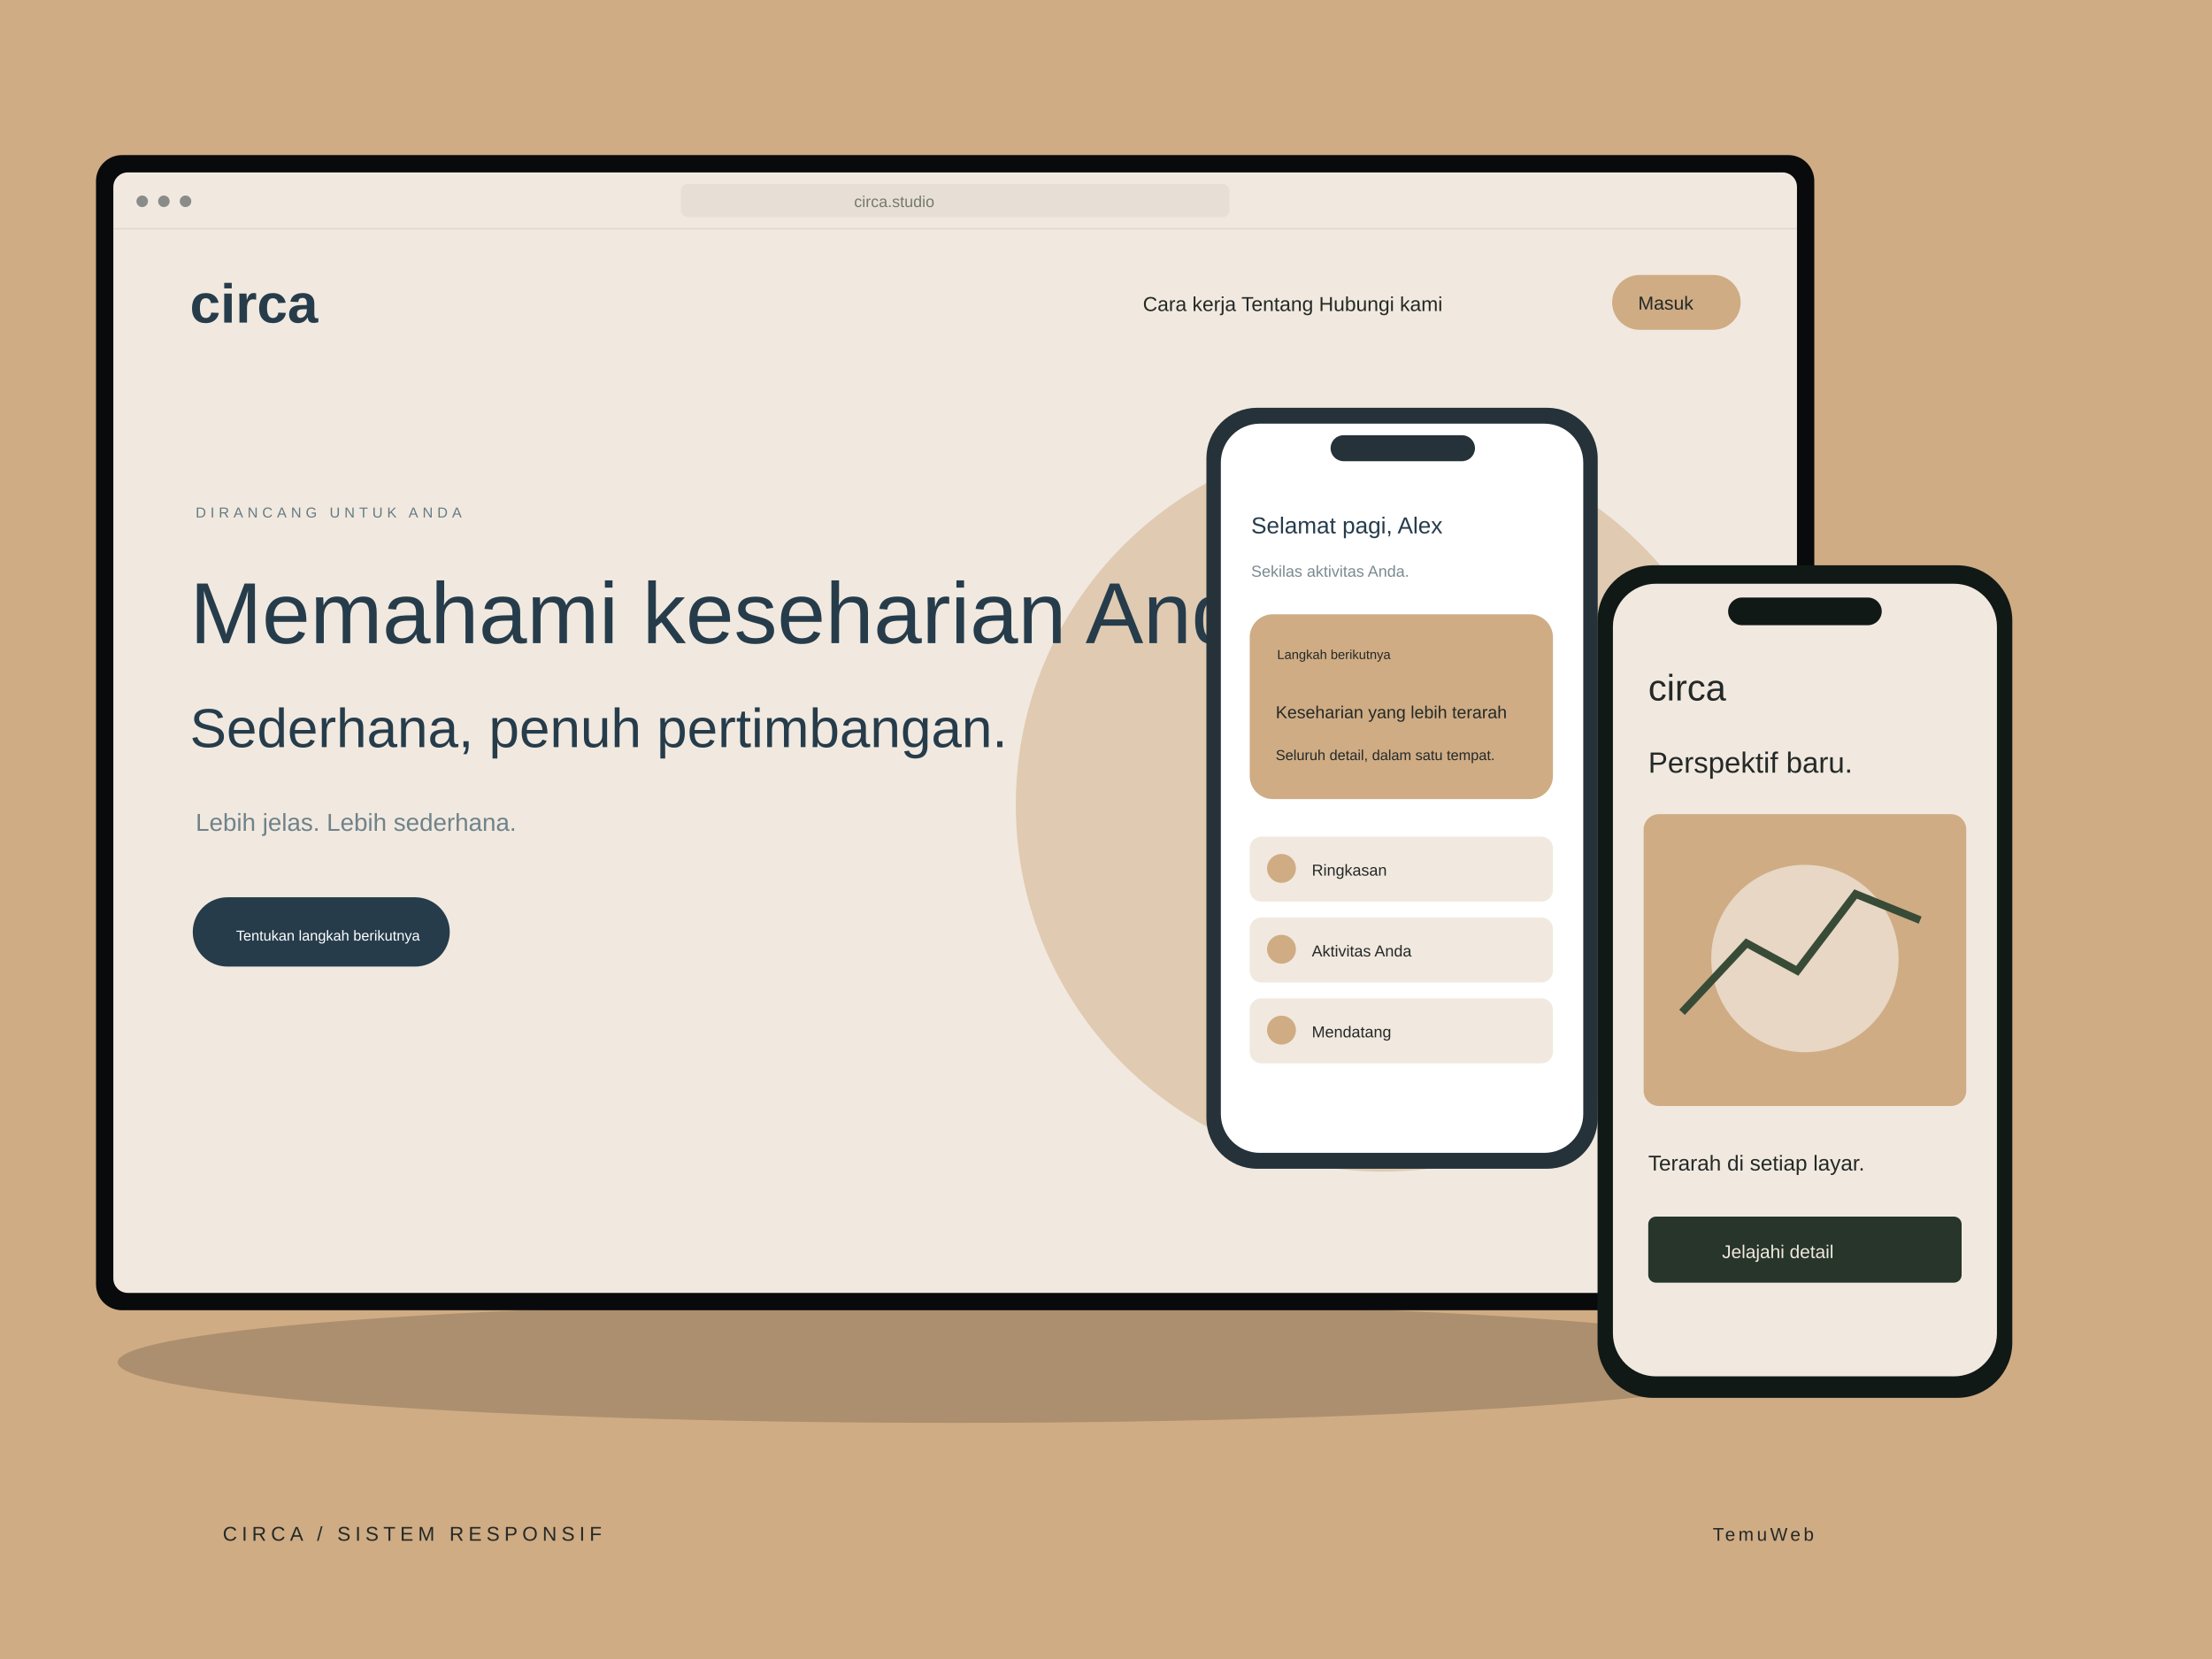
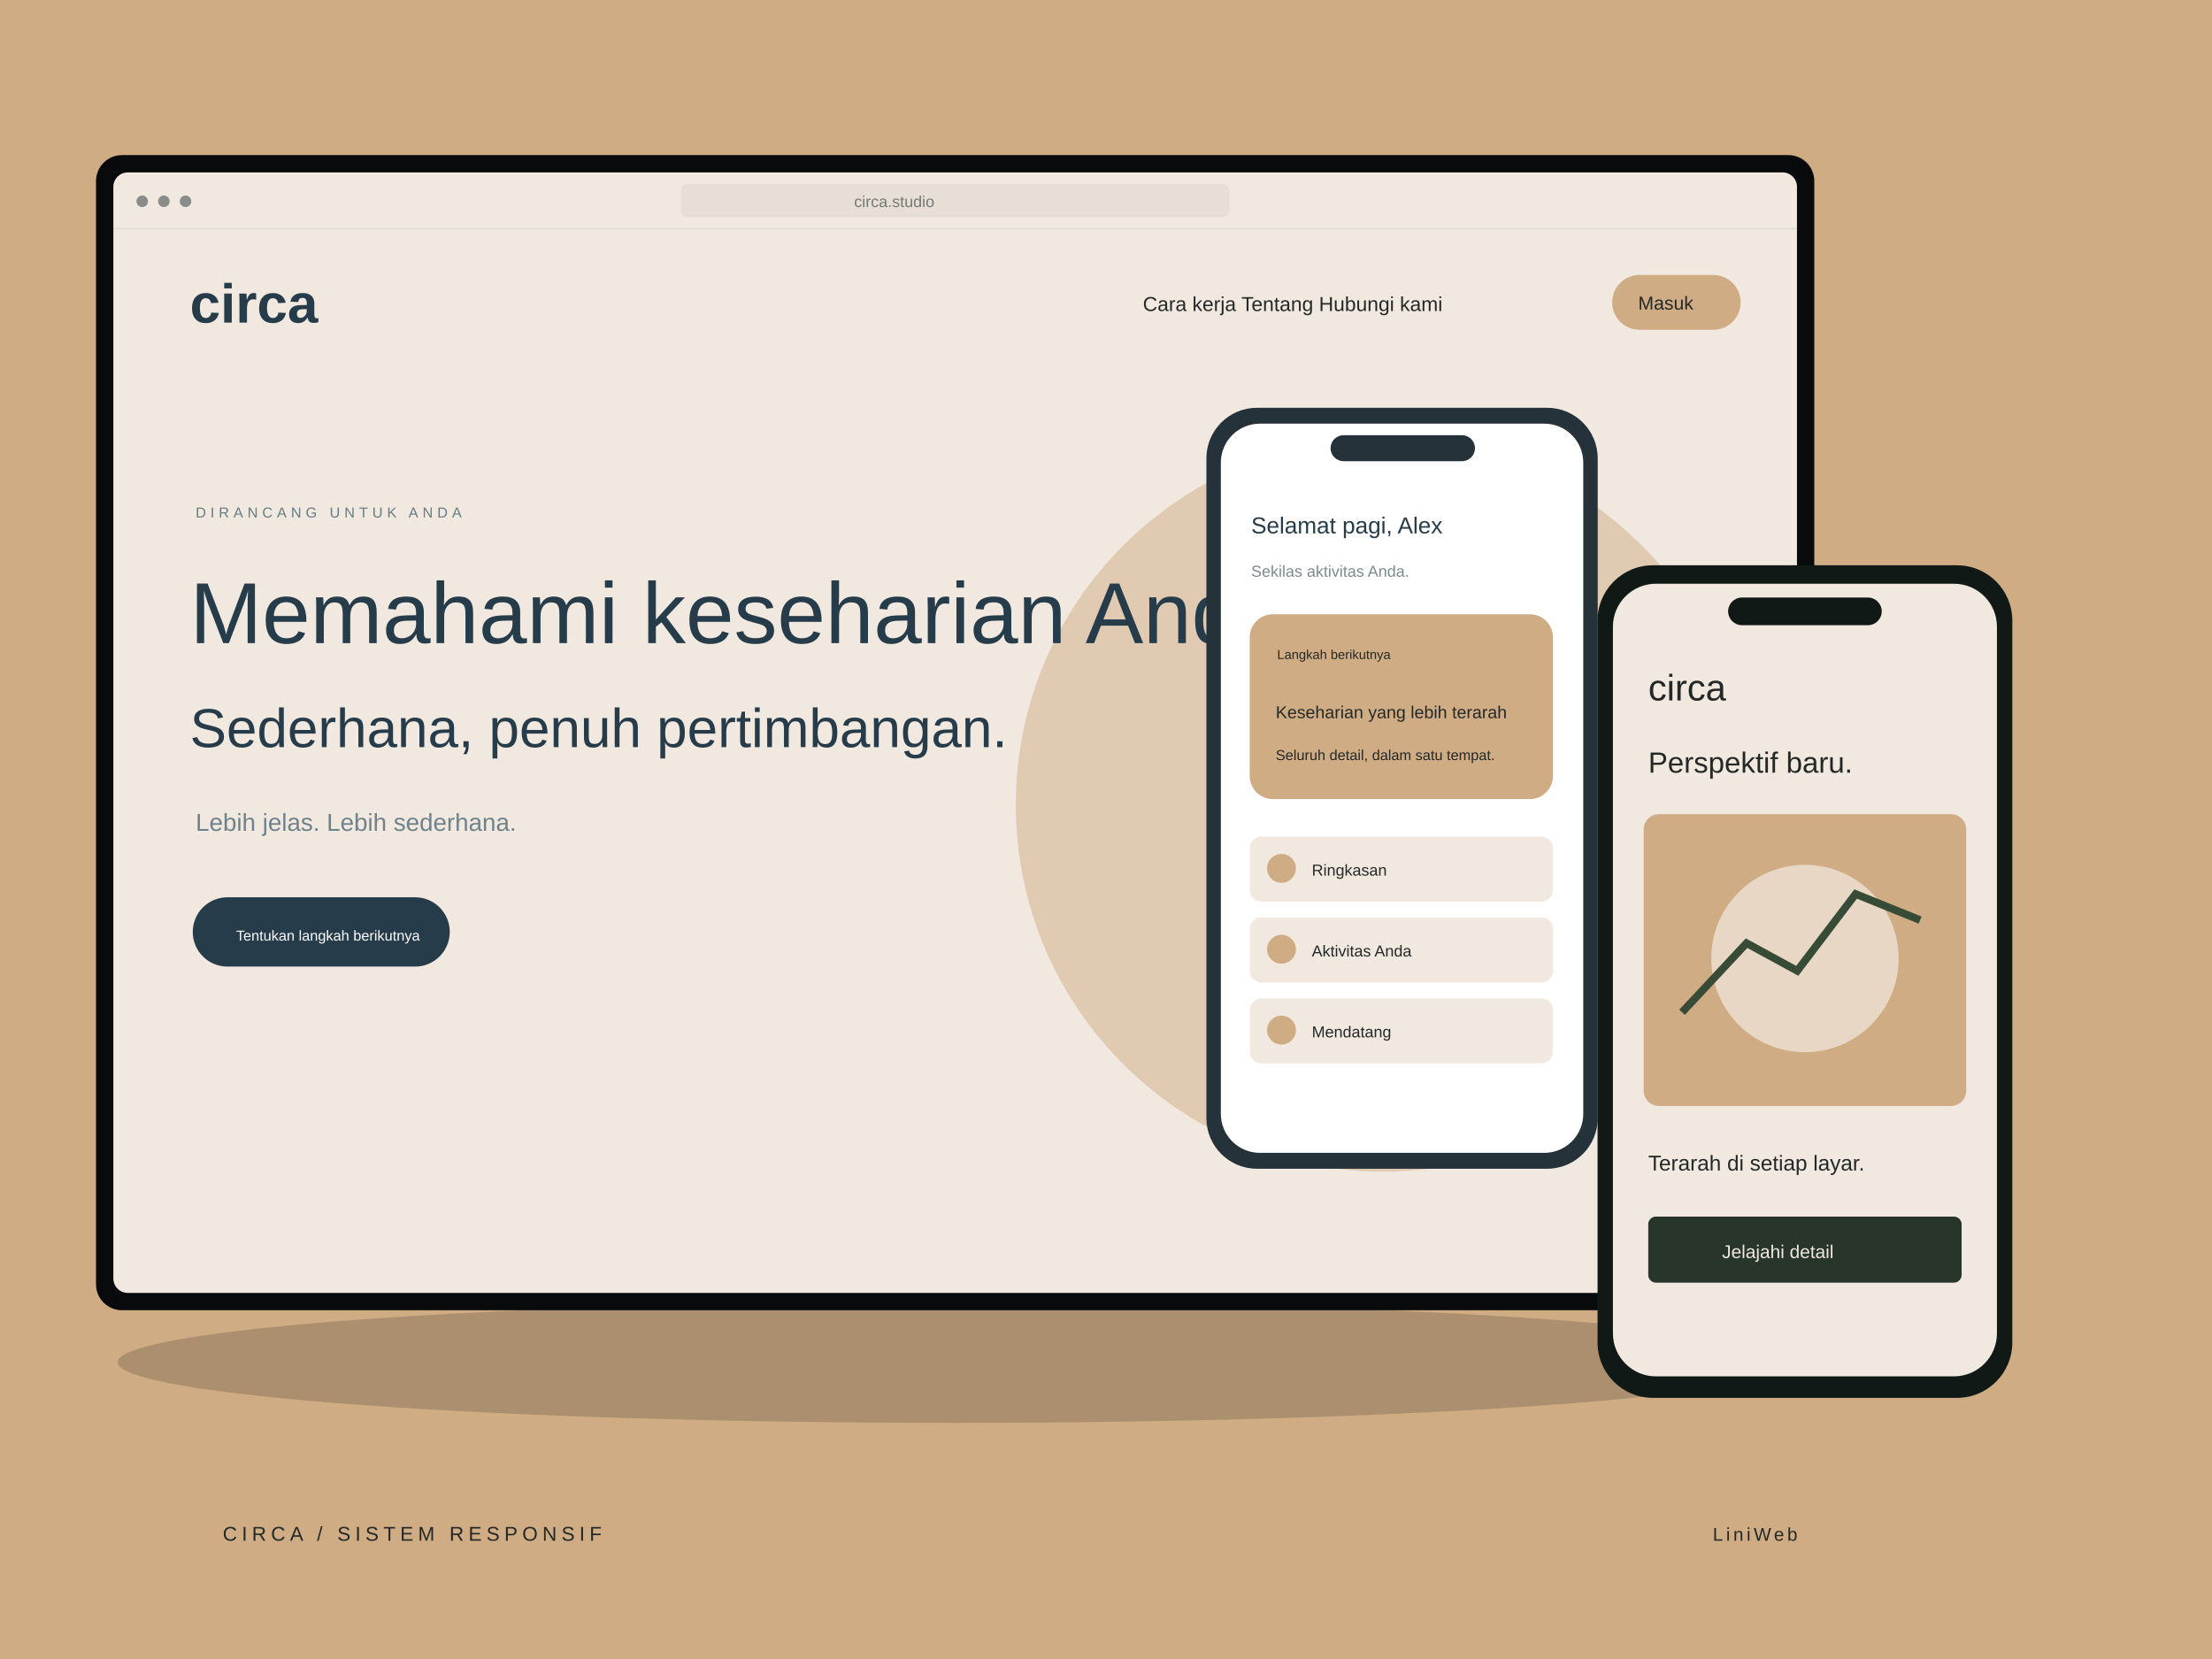
<svg xmlns="http://www.w3.org/2000/svg" width="1440" height="1080" viewBox="0 0 1440 1080">
  <rect width="1440" height="1080" fill="#cfac84" />
  <g transform="translate(-55 -25) scale(.94)">
    <rect width="1440" height="1080" fill="#cfac84" />
    <ellipse cx="720" cy="970" rx="580" ry="42" fill="#000" opacity=".17" />
    <rect x="125" y="134" width="1190" height="800" rx="18" fill="#080a0c" />
    <rect x="137" y="146" width="1166" height="776" rx="10" fill="#f1e9df" />
    <path d="M137 185h1166" stroke="#aaa" stroke-opacity=".25" />
    <circle cx="157" cy="166" r="4" fill="#8a8c89" />
    <circle cx="172" cy="166" r="4" fill="#8a8c89" />
    <circle cx="187" cy="166" r="4" fill="#8a8c89" />
    <rect x="530" y="154" width="380" height="23" rx="5" fill="#000" opacity=".045" />
    <text x="650" y="170" font-family="Arial,Helvetica,sans-serif" font-size="11" fill="#757972">circa.studio</text>
    <text x="190" y="250" font-family="Arial,Helvetica,sans-serif" font-size="38" fill="#263c4b" font-weight="bold">circa</text>
    <text x="850" y="242" font-family="Arial,Helvetica,sans-serif" font-size="14" fill="#242927">Cara kerja     Tentang     Hubungi kami</text>
    <rect x="1175" y="217" width="89" height="38" rx="19" fill="#cfac84" />
    <text x="1193" y="241" font-family="Arial,Helvetica,sans-serif" font-size="13" fill="#242927">Masuk</text>
    <circle cx="1016" cy="584" r="254" fill="#cfac84" opacity=".5" />
    <text x="194" y="385" font-family="Arial,Helvetica,sans-serif" font-size="10" fill="#657a83" letter-spacing="3">DIRANCANG UNTUK ANDA</text>
    <text x="190" y="472" font-family="Arial,Helvetica,sans-serif" font-size="60" fill="#263c4b">Memahami keseharian Anda.</text>
    <text x="190" y="544" font-family="Arial,Helvetica,sans-serif" font-size="38" fill="#263c4b">Sederhana, penuh pertimbangan.</text>
    <text x="194" y="602" font-family="Arial,Helvetica,sans-serif" font-size="17" fill="#6f828b">Lebih jelas. Lebih sederhana.</text>
    <rect x="192" y="648" width="178" height="48" rx="24" fill="#263c4b" />
    <text x="222" y="678" font-family="Arial,Helvetica,sans-serif" font-size="10" fill="#fff">Tentukan langkah berikutnya</text>
    <rect x="894" y="309" width="271" height="527" rx="35" fill="#25323a" />
    <rect x="904" y="320" width="251" height="505" rx="27" fill="#fff" />
    <rect x="980" y="328" width="100" height="18" rx="9" fill="#25323a" />
    <text x="925" y="396" font-family="Arial,Helvetica,sans-serif" font-size="16" fill="#263c4b">Selamat pagi, Alex</text>
    <text x="925" y="426" font-family="Arial,Helvetica,sans-serif" font-size="11" fill="#7a8a91">Sekilas aktivitas Anda.</text>
    <rect x="924" y="452" width="210" height="128" rx="16" fill="#cfac84" />
    <text x="943" y="483" font-family="Arial,Helvetica,sans-serif" font-size="9" fill="#242927">Langkah berikutnya</text>
    <text x="942" y="524" font-family="Arial,Helvetica,sans-serif" font-size="12" fill="#242927">Keseharian yang lebih terarah</text>
    <text x="942" y="553" font-family="Arial,Helvetica,sans-serif" font-size="10" fill="#242927">Seluruh detail, dalam satu tempat.</text>
    <rect x="924" y="606" width="210" height="45" rx="8" fill="#f1e9df" />
    <circle cx="946" cy="628" r="10" fill="#cfac84" />
    <text x="967" y="633" font-family="Arial,Helvetica,sans-serif" font-size="11" fill="#242927">Ringkasan</text>
    <rect x="924" y="662" width="210" height="45" rx="8" fill="#f1e9df" />
    <circle cx="946" cy="684" r="10" fill="#cfac84" />
    <text x="967" y="689" font-family="Arial,Helvetica,sans-serif" font-size="11" fill="#242927">Aktivitas Anda</text>
    <rect x="924" y="718" width="210" height="45" rx="8" fill="#f1e9df" />
    <circle cx="946" cy="740" r="10" fill="#cfac84" />
    <text x="967" y="745" font-family="Arial,Helvetica,sans-serif" font-size="11" fill="#242927">Mendatang</text>
  </g>
  <rect x="1040" y="368" width="270" height="542" rx="36" fill="#111917" />
  <rect x="1050" y="380" width="250" height="516" rx="28" fill="#f1e9df" />
  <rect x="1125" y="389" width="100" height="18" rx="9" fill="#111917" />
  <text x="1073" y="456" font-family="Arial,Helvetica,sans-serif" font-size="24" fill="#242927">circa</text>
  <text x="1073" y="503" font-family="Arial,Helvetica,sans-serif" font-size="19" fill="#242927">Perspektif baru.</text>
  <rect x="1070" y="530" width="210" height="190" rx="10" fill="#cfac84" />
  <circle cx="1175" cy="624" r="61" fill="#f1e9df" opacity=".7" />
  <path d="M1095 659L1137 614L1170 632L1208 582L1250 599" fill="none" stroke="#384b37" stroke-width="5" />
  <text x="1073" y="762" font-family="Arial,Helvetica,sans-serif" font-size="14" fill="#242927">Terarah di setiap layar.</text>
  <rect x="1073" y="792" width="204" height="43" rx="5" fill="#27352a" />
  <text x="1121" y="819" font-family="Arial,Helvetica,sans-serif" font-size="12" fill="#f1e9df">Jelajahi detail</text>
  <text x="145" y="1003" font-family="Arial,Helvetica,sans-serif" font-size="13" fill="#242927" letter-spacing="3">CIRCA / SISTEM RESPONSIF</text>
-   <text x="1115" y="1003" font-family="Arial,Helvetica,sans-serif" font-size="12" fill="#242927" letter-spacing="2">TemuWeb</text>
+   <text x="1115" y="1003" font-family="Arial,Helvetica,sans-serif" font-size="12" fill="#242927" letter-spacing="2">LiniWeb</text>
</svg>
